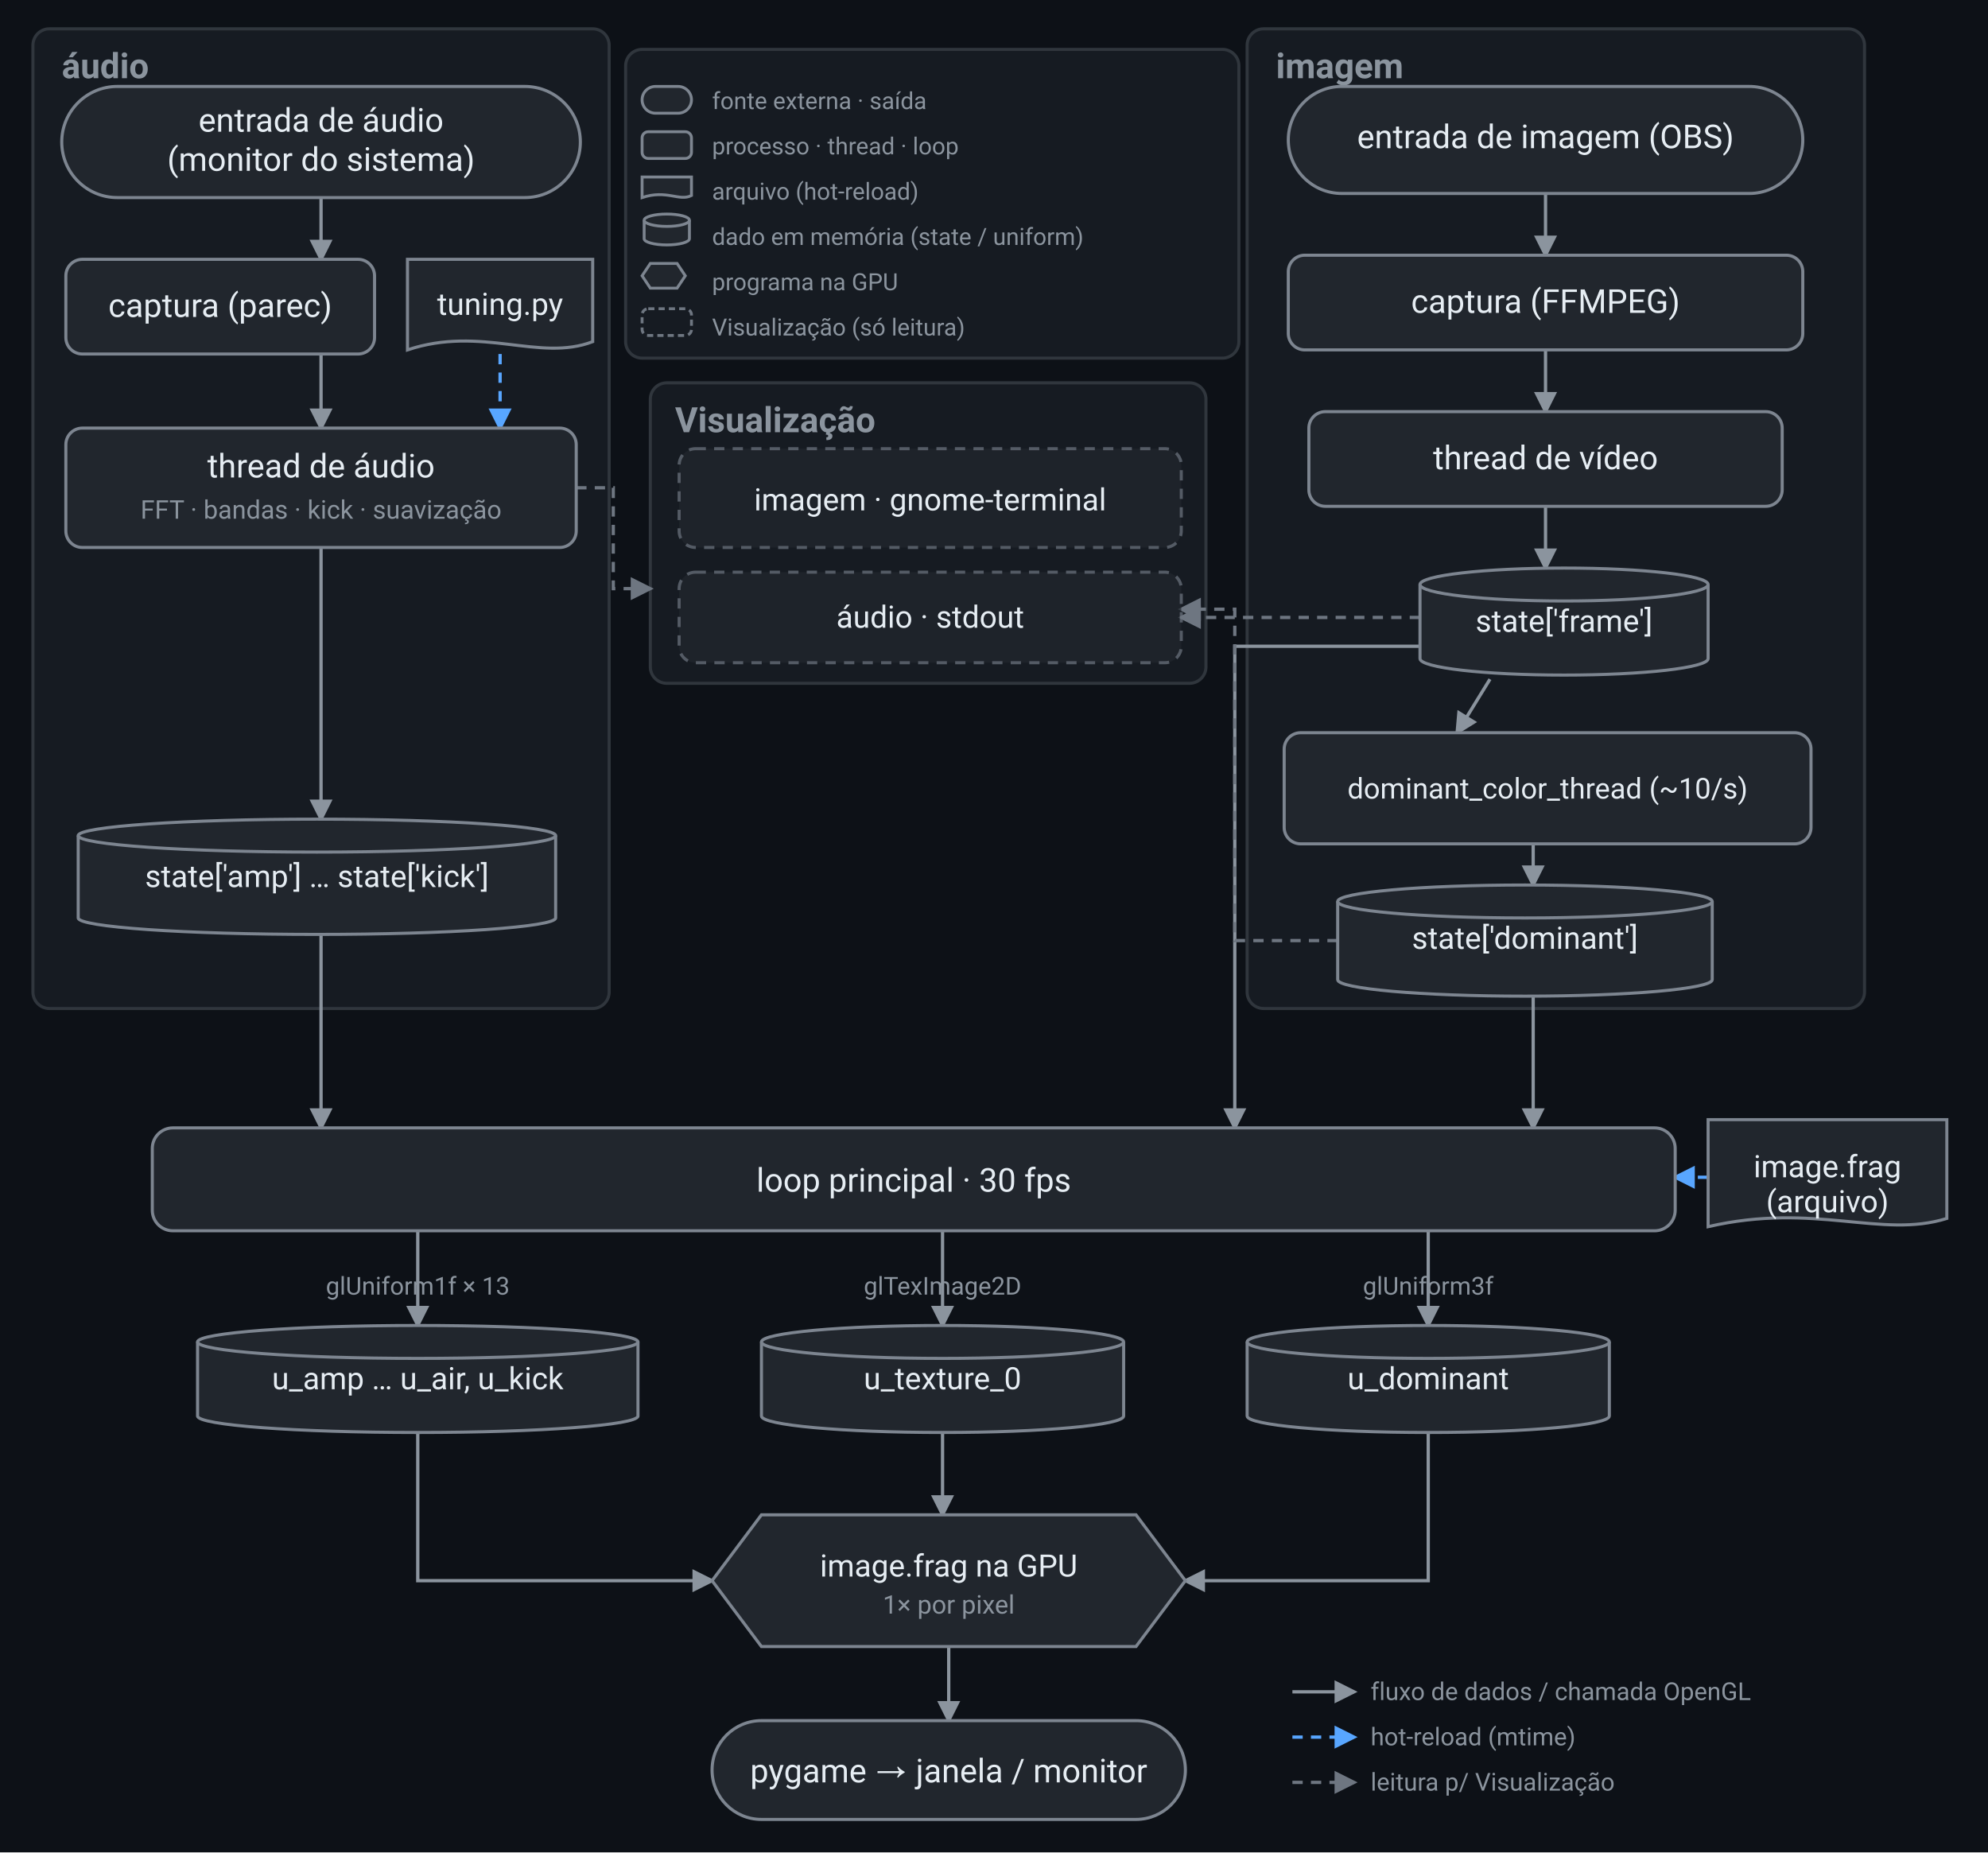
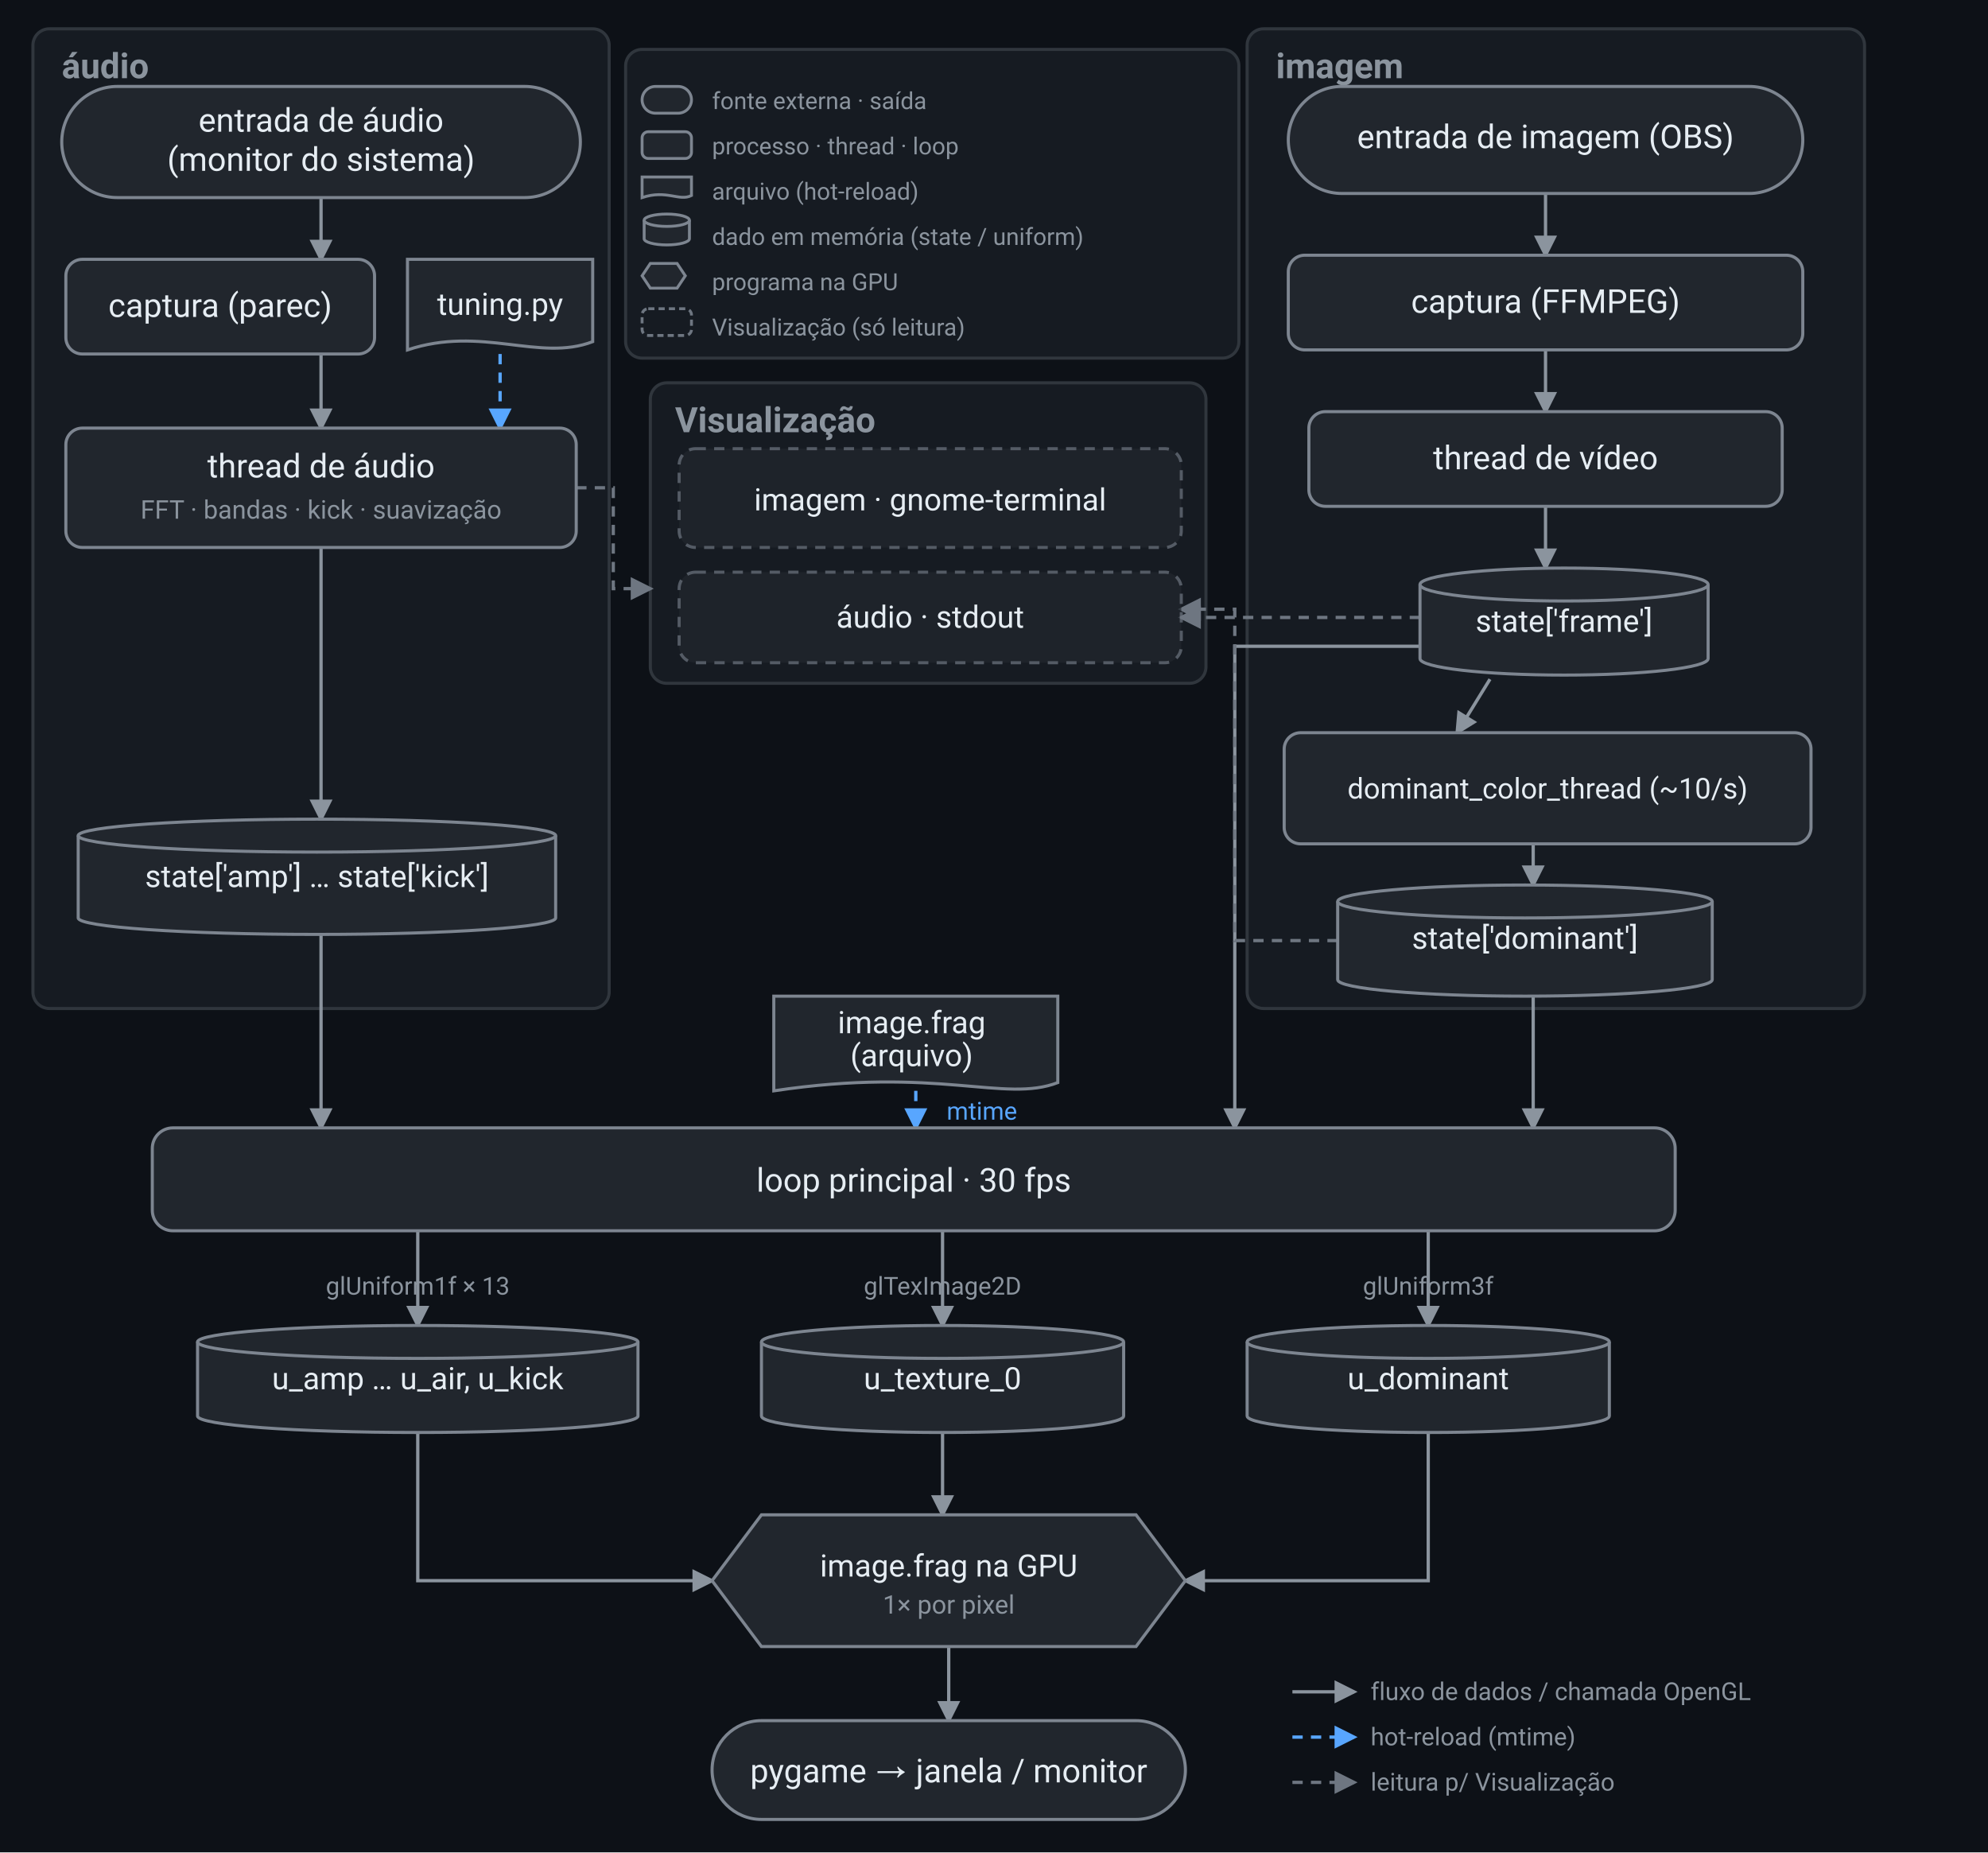
<svg xmlns="http://www.w3.org/2000/svg" viewBox="0 0 966 900" font-family="-apple-system, Segoe UI, Roboto, Helvetica, Arial, sans-serif">
  <defs>
    <marker id="ar" viewBox="0 0 10 10" refX="8.5" refY="5" markerWidth="7" markerHeight="7" orient="auto-start-reverse">
      <path d="M0,0 L10,5 L0,10 z" fill="#8b949e" />
    </marker>
    <marker id="arg" viewBox="0 0 10 10" refX="8.5" refY="5" markerWidth="7" markerHeight="7" orient="auto-start-reverse">
      <path d="M0,0 L10,5 L0,10 z" fill="#6e7681" />
    </marker>
    <marker id="arb" viewBox="0 0 10 10" refX="8.5" refY="5" markerWidth="7" markerHeight="7" orient="auto-start-reverse">
      <path d="M0,0 L10,5 L0,10 z" fill="#58a6ff" />
    </marker>
  </defs>
  <rect x="0" y="0" width="966" height="900" fill="#0d1117" />
  <g fill="#161b22" stroke="#30363d" stroke-width="1.5">
    <rect x="16" y="14" width="280" height="476" rx="8" />
    <rect x="316" y="186" width="270" height="146" rx="8" />
    <rect x="606" y="14" width="300" height="476" rx="8" />
  </g>
  <g font-size="17" font-weight="600" fill="#8b949e">
    <text x="30" y="38">áudio</text>
    <text x="328" y="210">Visualização</text>
    <text x="620" y="38">imagem</text>
  </g>
  <rect x="304" y="24" width="298" height="150" rx="8" fill="#161b22" stroke="#30363d" stroke-width="1.5" />
  <g stroke="#7d8590" stroke-width="1.4" fill="#21262d">
    <rect x="312" y="42" width="24" height="13" rx="6.5" />
    <rect x="312" y="64" width="24" height="13" rx="3" />
    <path d="M312,86 h24 v9 c-6,3 -12,-3 -24,1 z" />
    <path d="M313,107 v9 a11,3 0 0 0 22,0 v-9" />
    <ellipse cx="324" cy="107" rx="11" ry="3" />
    <path d="M316,128 h13 l4,6 -4,6 h-13 l-4,-6 z" />
  </g>
  <rect x="312" y="150" width="24" height="13" rx="3" fill="none" stroke="#6e7681" stroke-width="1.4" stroke-dasharray="3 2" />
  <g font-size="11.5" fill="#8b949e">
    <text x="346" y="53">fonte externa · saída</text>
    <text x="346" y="75">processo · thread · loop</text>
    <text x="346" y="97">arquivo (hot-reload)</text>
    <text x="346" y="119">dado em memória (state / uniform)</text>
    <text x="346" y="141">programa na GPU</text>
    <text x="346" y="163">Visualização (só leitura)</text>
  </g>
  <g fill="none" stroke="#8b949e" stroke-width="1.6" marker-end="url(#ar)">
    <path d="M156,96 V126" />
    <path d="M156,172 V208" />
    <path d="M156,266 V398" />
    <path d="M751,94 V124" />
    <path d="M751,170 V200" />
    <path d="M751,246 V276" />
    <path d="M724,330 L708,356" />
    <path d="M745,410 V430" />
    <path d="M156,454 V548" />
    <path d="M690,314 H600 V548" />
    <path d="M745,484 V548" />
    <path d="M203,598 V644" />
    <path d="M458,598 V644" />
    <path d="M694,598 V644" />
    <path d="M203,696 V768 H346" />
    <path d="M458,696 V736" />
    <path d="M694,696 V768 H576" />
    <path d="M461,800 V836" />
  </g>
  <g fill="none" stroke="#6e7681" stroke-width="1.6" stroke-dasharray="5 4" marker-end="url(#arg)">
    <path d="M280,237 H298 V286 H316" />
    <path d="M690,300 H574" />
    <path d="M650,457 H600 V296 H574" />
  </g>
  <g fill="none" stroke="#58a6ff" stroke-width="1.6" stroke-dasharray="5 4" marker-end="url(#arb)">
    <path d="M243,172 V208" />
-     <path d="M830,572 H814" />
+     <path d="M445,530 V548" />
  </g>
  <g font-size="12" fill="#8b949e" text-anchor="middle">
    <text x="243" y="166" fill="#58a6ff">mtime</text>
-     <text x="812" y="558" fill="#58a6ff" text-anchor="end">mtime</text>
+     <text x="460" y="544" fill="#58a6ff" text-anchor="start">mtime</text>
    <text x="203" y="629">glUniform1f × 13</text>
    <text x="458" y="629">glTexImage2D</text>
    <text x="694" y="629">glUniform3f</text>
  </g>
  <g fill="#21262d" stroke="#7d8590" stroke-width="1.5">
    <rect x="30" y="42" width="252" height="54" rx="27" />
    <rect x="626" y="42" width="250" height="52" rx="26" />
    <rect x="346" y="836" width="230" height="48" rx="24" />
  </g>
  <g fill="#21262d" stroke="#7d8590" stroke-width="1.5">
    <rect x="32" y="126" width="150" height="46" rx="8" />
    <rect x="32" y="208" width="248" height="58" rx="8" />
    <rect x="626" y="124" width="250" height="46" rx="8" />
    <rect x="636" y="200" width="230" height="46" rx="8" />
    <rect x="624" y="356" width="256" height="54" rx="8" />
    <rect x="74" y="548" width="740" height="50" rx="10" />
  </g>
  <g fill="#21262d" stroke="#7d8590" stroke-width="1.5">
    <path d="M198,126 H288 V166 C262,176 234,158 198,170 Z" />
-     <path d="M830,544 H946 V592 C914,602 882,584 830,596 Z" />
+     <path d="M376,484 H514 V526 C488,536 456,518 376,530 Z" />
  </g>
  <g fill="#21262d" stroke="#7d8590" stroke-width="1.5">
    <path d="M38,406 V446 A116,8 0 0 0 270,446 V406" />
    <ellipse cx="154" cy="406" rx="116" ry="8" />
    <path d="M690,284 V320 A70,8 0 0 0 830,320 V284" />
    <ellipse cx="760" cy="284" rx="70" ry="8" />
    <path d="M650,438 V476 A91,8 0 0 0 832,476 V438" />
    <ellipse cx="741" cy="438" rx="91" ry="8" />
    <path d="M96,652 V688 A107,8 0 0 0 310,688 V652" />
    <ellipse cx="203" cy="652" rx="107" ry="8" />
    <path d="M370,652 V688 A88,8 0 0 0 546,688 V652" />
    <ellipse cx="458" cy="652" rx="88" ry="8" />
    <path d="M606,652 V688 A88,8 0 0 0 782,688 V652" />
    <ellipse cx="694" cy="652" rx="88" ry="8" />
  </g>
  <path d="M370,736 H552 L576,768 L552,800 H370 L346,768 Z" fill="#21262d" stroke="#7d8590" stroke-width="1.5" />
  <g fill="#21262d" stroke="#6e7681" stroke-width="1.5" stroke-dasharray="5 4" opacity="0.7">
    <rect x="330" y="218" width="244" height="48" rx="8" />
    <rect x="330" y="278" width="244" height="44" rx="8" />
  </g>
  <g fill="#e6edf3" text-anchor="middle">
    <g font-size="16">
      <text x="156" y="64">entrada de áudio<tspan x="156" dy="19">(monitor do sistema)</tspan>
      </text>
      <text x="107" y="154">captura (parec)</text>
      <text x="156" y="232">thread de áudio</text>
      <text x="751" y="72">entrada de imagem (OBS)</text>
      <text x="751" y="152">captura (FFMPEG)</text>
      <text x="751" y="228">thread de vídeo</text>
      <text x="444" y="579">loop principal · 30 fps</text>
      <text x="461" y="866">pygame → janela / monitor</text>
    </g>
    <g font-size="15">
      <text x="243" y="153">tuning.py</text>
      <text x="154" y="431">state['amp'] … state['kick']</text>
      <text x="760" y="307">state['frame']</text>
      <text x="741" y="461">state['dominant']</text>
      <text x="452" y="248">imagem · gnome-terminal</text>
      <text x="452" y="305">áudio · stdout</text>
      <text x="203" y="675">u_amp … u_air, u_kick</text>
      <text x="458" y="675">u_texture_0</text>
      <text x="694" y="675">u_dominant</text>
-       <text x="888" y="572">image.frag<tspan x="888" dy="17">(arquivo)</tspan>
+       <text x="443" y="502">image.frag<tspan x="443" dy="16">(arquivo)</tspan>
      </text>
      <text x="461" y="766">image.frag na GPU</text>
    </g>
    <g font-size="14">
      <text x="752" y="388">dominant_color_thread (~10/s)</text>
    </g>
    <g font-size="12.5" fill="#8b949e">
      <text x="156" y="252">FFT · bandas · kick · suavização</text>
      <text x="461" y="784">1× por pixel</text>
    </g>
  </g>
  <g font-size="12" fill="#8b949e">
    <line x1="628" y1="822" x2="658" y2="822" stroke="#8b949e" stroke-width="1.6" marker-end="url(#ar)" />
    <text x="666" y="826">fluxo de dados / chamada OpenGL</text>
    <line x1="628" y1="844" x2="658" y2="844" stroke="#58a6ff" stroke-width="1.6" stroke-dasharray="5 4" marker-end="url(#arb)" />
    <text x="666" y="848">hot-reload (mtime)</text>
    <line x1="628" y1="866" x2="658" y2="866" stroke="#6e7681" stroke-width="1.6" stroke-dasharray="5 4" marker-end="url(#arg)" />
    <text x="666" y="870">leitura p/ Visualização</text>
  </g>
</svg>
